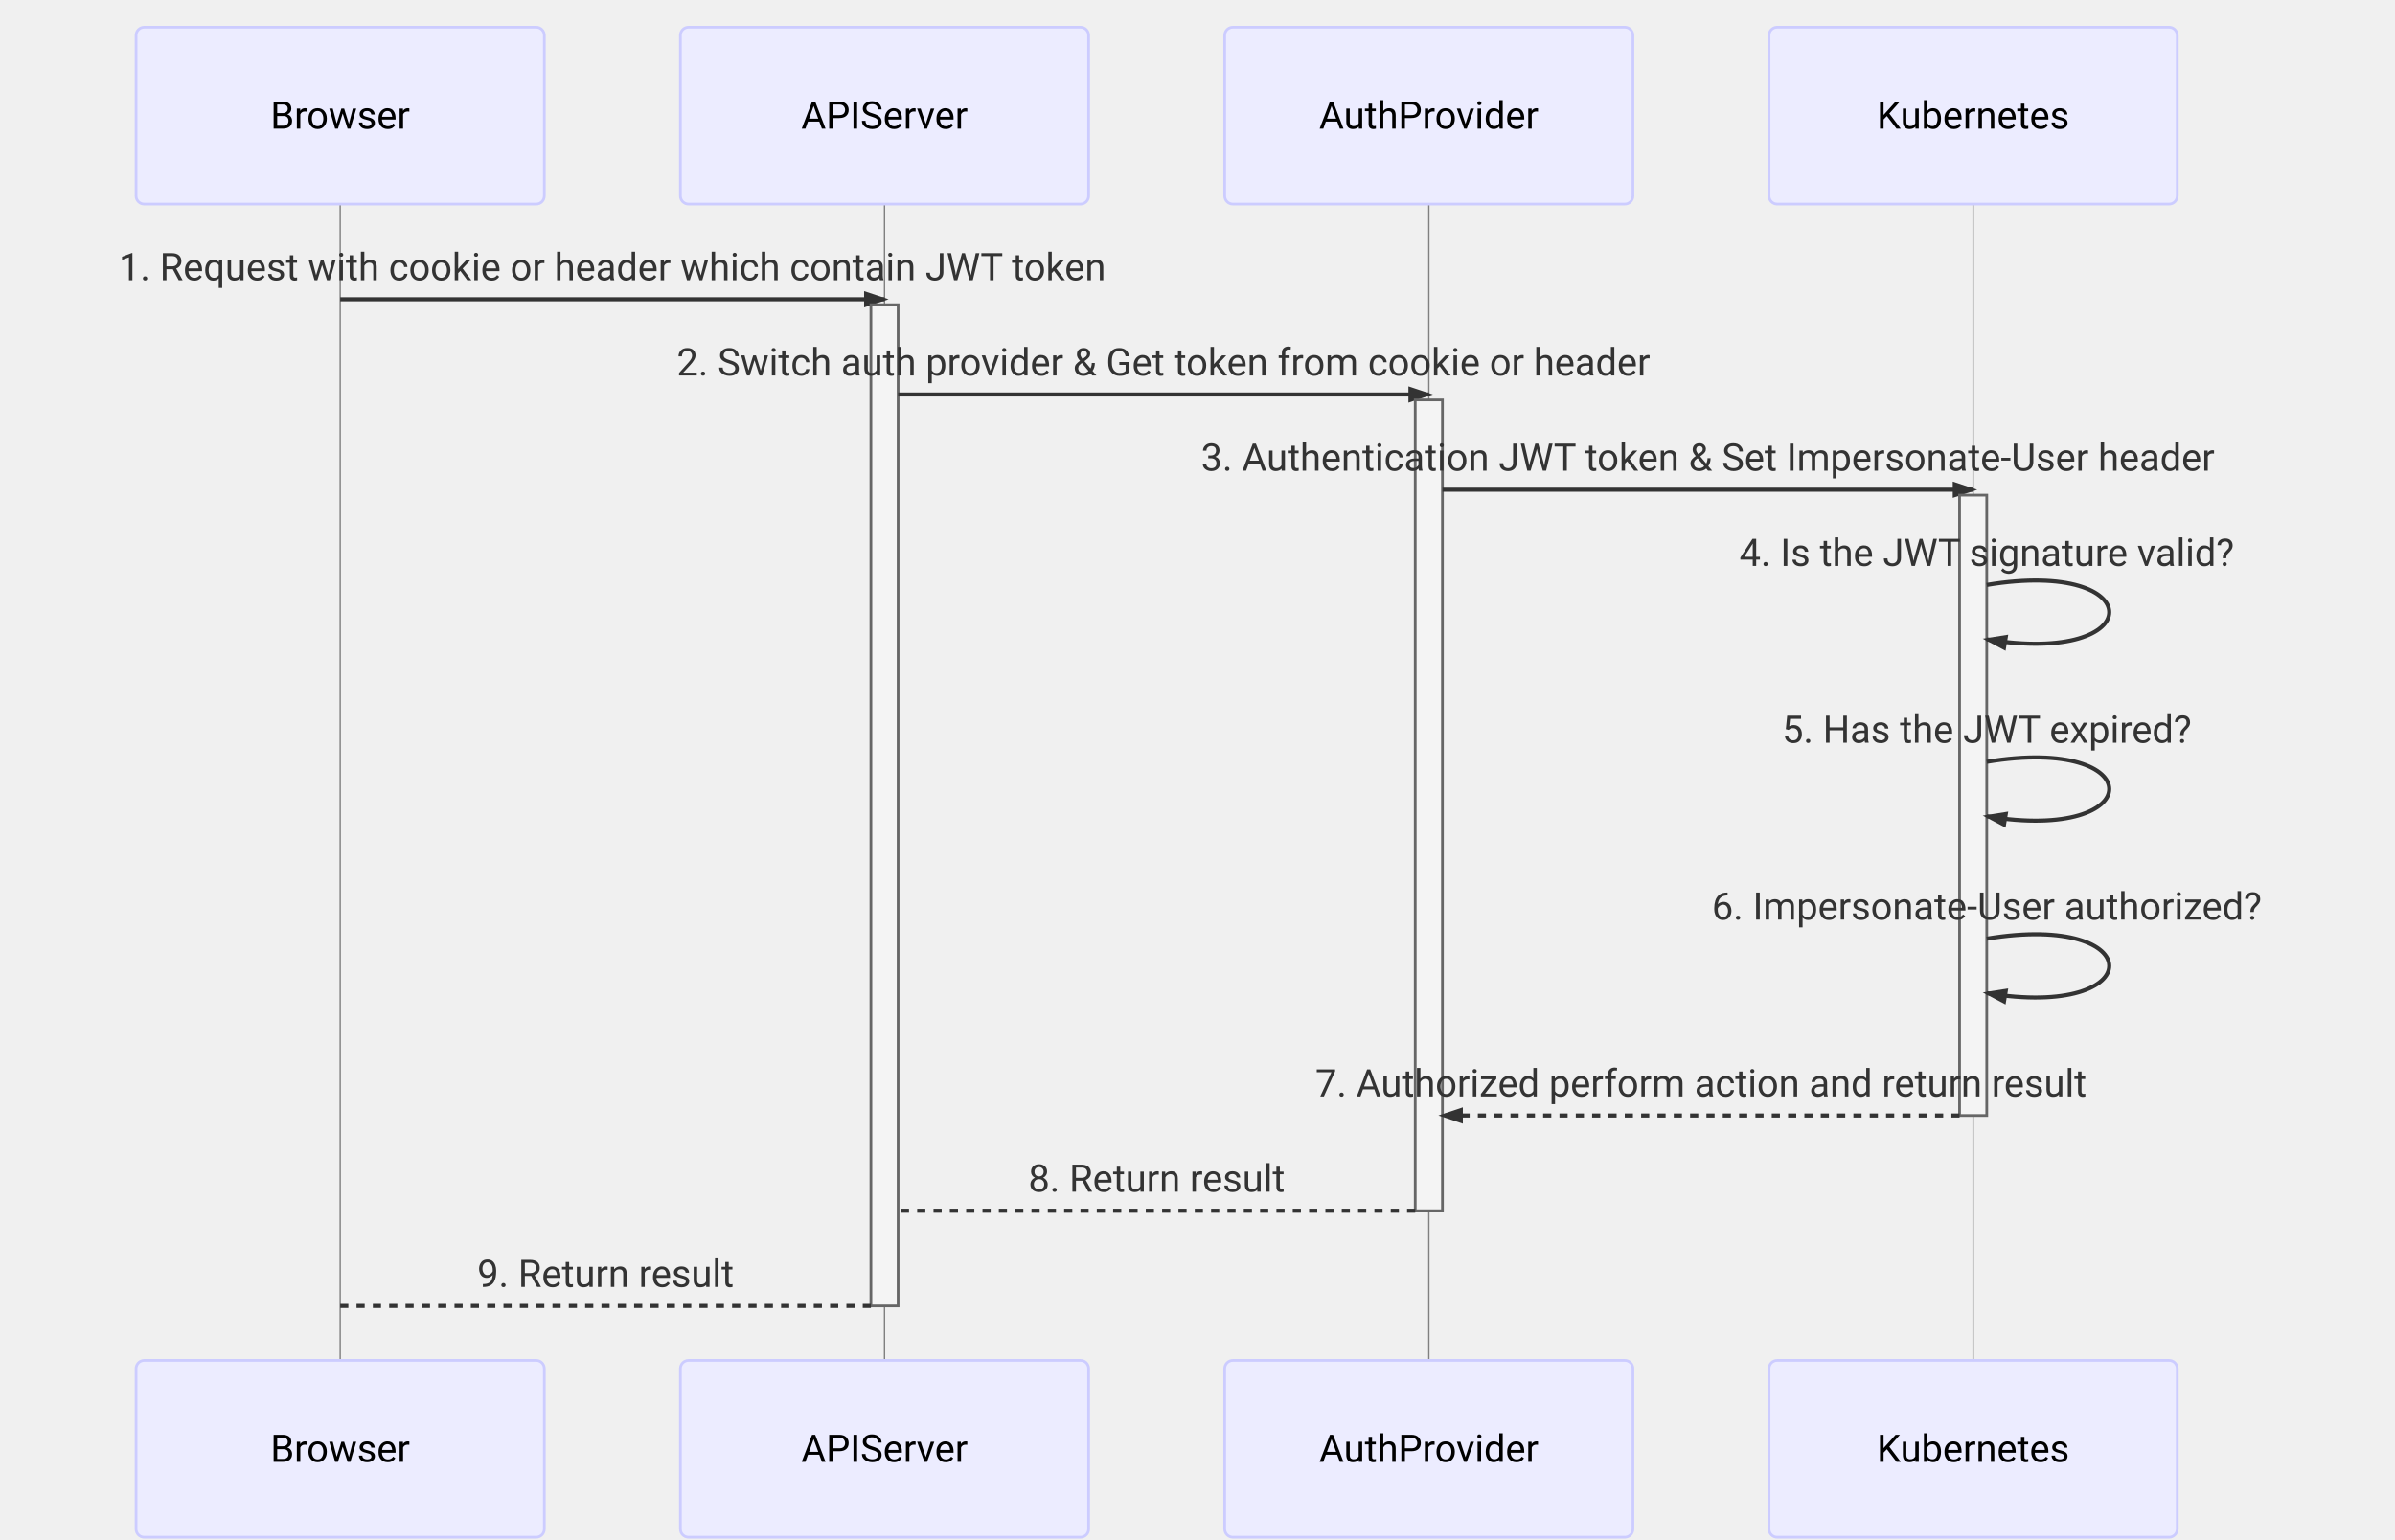
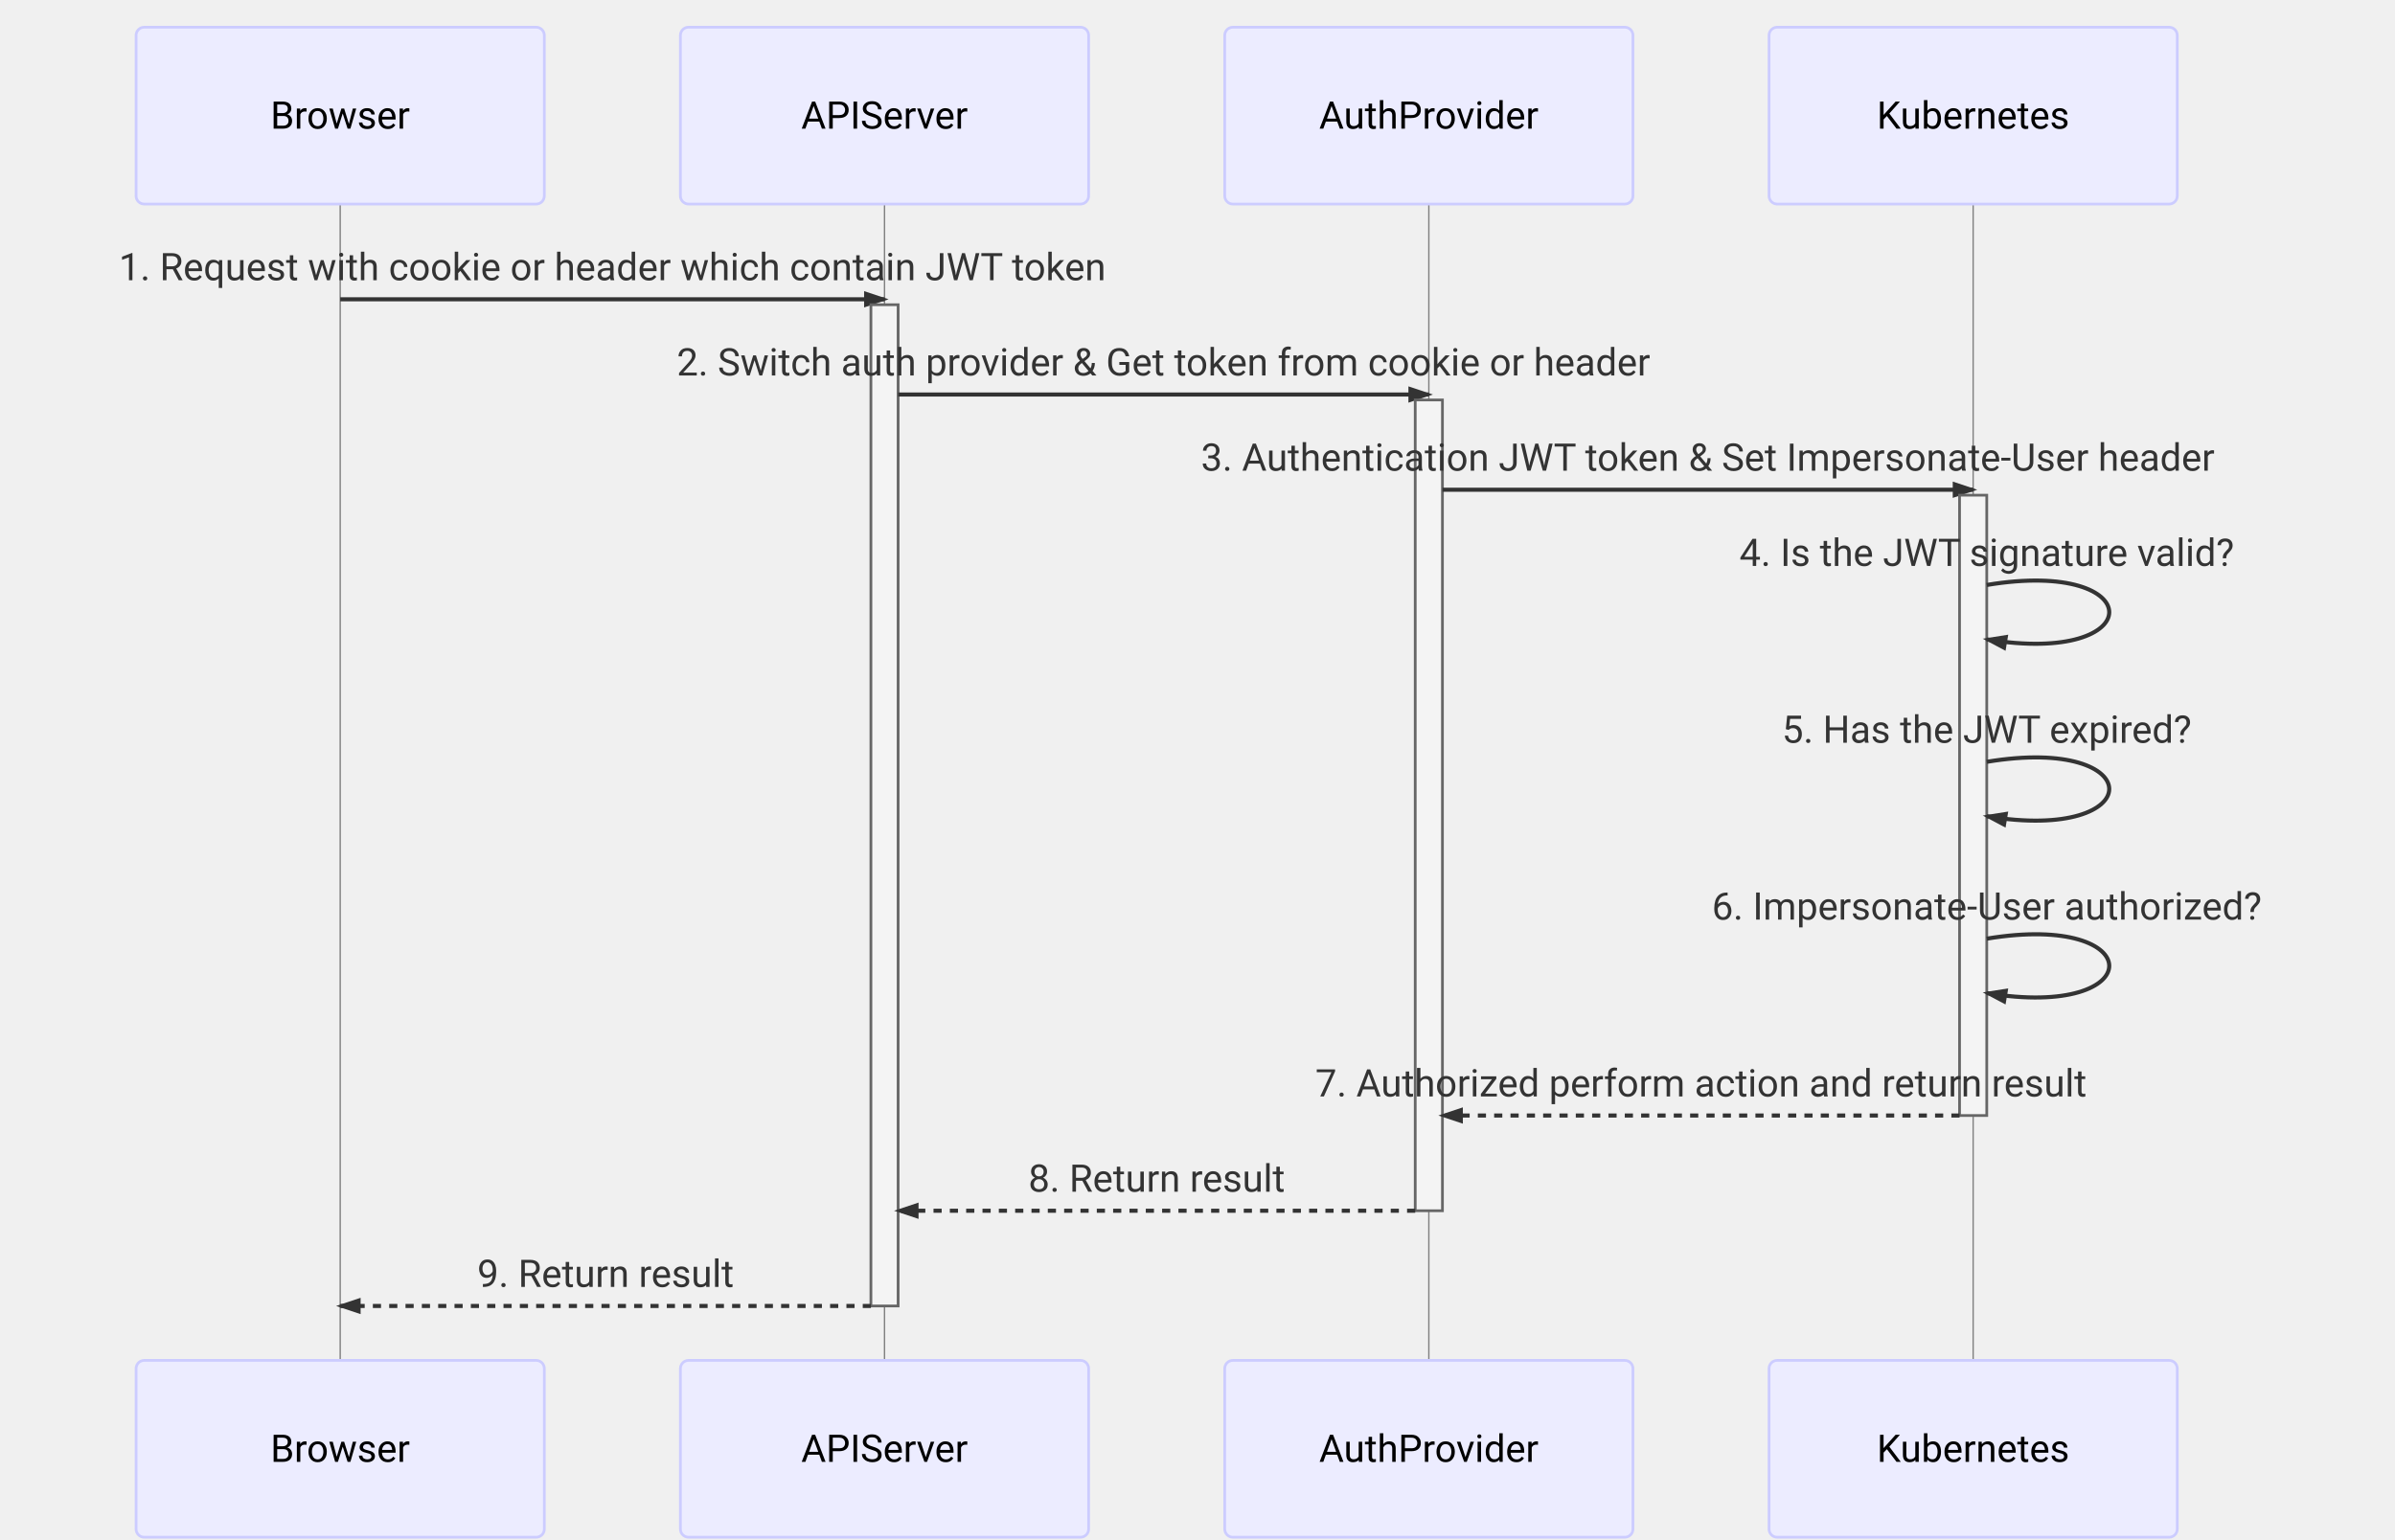
- <svg xmlns="http://www.w3.org/2000/svg" id="mermaid-1528360147681" width="100%" height="100%" style="max-width:880px;" viewBox="-50 -10 880 566">
+ <svg xmlns="http://www.w3.org/2000/svg" id="mermaid-1528362340081" width="100%" height="100%" style="max-width:880px;" viewBox="-50 -10 880 566">
  <style>


- #mermaid-1528360147681 .label {
+ #mermaid-1528362340081 .label {
  font-family: 'trebuchet ms', verdana, arial;
  color: #333; }

- #mermaid-1528360147681 .node rect,
- #mermaid-1528360147681 .node circle,
- #mermaid-1528360147681 .node ellipse,
- #mermaid-1528360147681 .node polygon {
+ #mermaid-1528362340081 .node rect,
+ #mermaid-1528362340081 .node circle,
+ #mermaid-1528362340081 .node ellipse,
+ #mermaid-1528362340081 .node polygon {
  fill: #ECECFF;
  stroke: #9370DB;
  stroke-width: 1px; }

- #mermaid-1528360147681 .node.clickable {
+ #mermaid-1528362340081 .node.clickable {
  cursor: pointer; }

- #mermaid-1528360147681 .arrowheadPath {
+ #mermaid-1528362340081 .arrowheadPath {
  fill: #333333; }

- #mermaid-1528360147681 .edgePath .path {
+ #mermaid-1528362340081 .edgePath .path {
  stroke: #333333;
  stroke-width: 1.5px; }

- #mermaid-1528360147681 .edgeLabel {
+ #mermaid-1528362340081 .edgeLabel {
  background-color: #e8e8e8; }

- #mermaid-1528360147681 .cluster rect {
+ #mermaid-1528362340081 .cluster rect {
  fill: #ffffde !important;
  stroke: #aaaa33 !important;
  stroke-width: 1px !important; }

- #mermaid-1528360147681 .cluster text {
-   fill: #333; }
- 
- #mermaid-1528360147681 div.mermaidTooltip {
+ #mermaid-1528362340081 .cluster text {
+   fill: #333; }
+ 
+ #mermaid-1528362340081 div.mermaidTooltip {
  position: absolute;
  text-align: center;
  max-width: 200px;
  padding: 2px;
  font-family: 'trebuchet ms', verdana, arial;
  font-size: 12px;
  background: #ffffde;
  border: 1px solid #aaaa33;
  border-radius: 2px;
  pointer-events: none;
  z-index: 100; }

- #mermaid-1528360147681 .actor {
+ #mermaid-1528362340081 .actor {
  stroke: #CCCCFF;
  fill: #ECECFF; }

- #mermaid-1528360147681 text.actor {
+ #mermaid-1528362340081 text.actor {
  fill: black;
  stroke: none; }

- #mermaid-1528360147681 .actor-line {
+ #mermaid-1528362340081 .actor-line {
  stroke: grey; }

- #mermaid-1528360147681 .messageLine0 {
+ #mermaid-1528362340081 .messageLine0 {
  stroke-width: 1.5;
  stroke-dasharray: '2 2';
  marker-end: 'url(#arrowhead)';
  stroke: #333; }

- #mermaid-1528360147681 .messageLine1 {
+ #mermaid-1528362340081 .messageLine1 {
  stroke-width: 1.5;
  stroke-dasharray: '2 2';
  stroke: #333; }

- #mermaid-1528360147681 #arrowhead {
-   fill: #333; }
- 
- #mermaid-1528360147681 #crosshead path {
+ #mermaid-1528362340081 #arrowhead {
+   fill: #333; }
+ 
+ #mermaid-1528362340081 #crosshead path {
  fill: #333 !important;
  stroke: #333 !important; }

- #mermaid-1528360147681 .messageText {
+ #mermaid-1528362340081 .messageText {
  fill: #333;
  stroke: none; }

- #mermaid-1528360147681 .labelBox {
+ #mermaid-1528362340081 .labelBox {
  stroke: #CCCCFF;
  fill: #ECECFF; }

- #mermaid-1528360147681 .labelText {
+ #mermaid-1528362340081 .labelText {
  fill: black;
  stroke: none; }

- #mermaid-1528360147681 .loopText {
+ #mermaid-1528362340081 .loopText {
  fill: black;
  stroke: none; }

- #mermaid-1528360147681 .loopLine {
+ #mermaid-1528362340081 .loopLine {
  stroke-width: 2;
  stroke-dasharray: '2 2';
  marker-end: 'url(#arrowhead)';
  stroke: #CCCCFF; }

- #mermaid-1528360147681 .note {
+ #mermaid-1528362340081 .note {
  stroke: #aaaa33;
  fill: #fff5ad; }

- #mermaid-1528360147681 .noteText {
+ #mermaid-1528362340081 .noteText {
  fill: black;
  stroke: none;
  font-family: 'trebuchet ms', verdana, arial;
  font-size: 14px; }


- #mermaid-1528360147681 .section {
+ #mermaid-1528362340081 .section {
  stroke: none;
  opacity: 0.2; }

- #mermaid-1528360147681 .section0 {
+ #mermaid-1528362340081 .section0 {
  fill: rgba(102, 102, 255, 0.49); }

- #mermaid-1528360147681 .section2 {
+ #mermaid-1528362340081 .section2 {
  fill: #fff400; }

- #mermaid-1528360147681 .section1,
- #mermaid-1528360147681 .section3 {
+ #mermaid-1528362340081 .section1,
+ #mermaid-1528362340081 .section3 {
  fill: white;
  opacity: 0.2; }

- #mermaid-1528360147681 .sectionTitle0 {
-   fill: #333; }
- 
- #mermaid-1528360147681 .sectionTitle1 {
-   fill: #333; }
- 
- #mermaid-1528360147681 .sectionTitle2 {
-   fill: #333; }
- 
- #mermaid-1528360147681 .sectionTitle3 {
-   fill: #333; }
- 
- #mermaid-1528360147681 .sectionTitle {
+ #mermaid-1528362340081 .sectionTitle0 {
+   fill: #333; }
+ 
+ #mermaid-1528362340081 .sectionTitle1 {
+   fill: #333; }
+ 
+ #mermaid-1528362340081 .sectionTitle2 {
+   fill: #333; }
+ 
+ #mermaid-1528362340081 .sectionTitle3 {
+   fill: #333; }
+ 
+ #mermaid-1528362340081 .sectionTitle {
  text-anchor: start;
  font-size: 11px;
  text-height: 14px; }


- #mermaid-1528360147681 .grid .tick {
+ #mermaid-1528362340081 .grid .tick {
  stroke: lightgrey;
  opacity: 0.3;
  shape-rendering: crispEdges; }

- #mermaid-1528360147681 .grid path {
+ #mermaid-1528362340081 .grid path {
  stroke-width: 0; }


- #mermaid-1528360147681 .today {
+ #mermaid-1528362340081 .today {
  fill: none;
  stroke: red;
  stroke-width: 2px; }



- #mermaid-1528360147681 .task {
+ #mermaid-1528362340081 .task {
  stroke-width: 2; }

- #mermaid-1528360147681 .taskText {
+ #mermaid-1528362340081 .taskText {
  text-anchor: middle;
  font-size: 11px; }

- #mermaid-1528360147681 .taskTextOutsideRight {
+ #mermaid-1528362340081 .taskTextOutsideRight {
  fill: black;
  text-anchor: start;
  font-size: 11px; }

- #mermaid-1528360147681 .taskTextOutsideLeft {
+ #mermaid-1528362340081 .taskTextOutsideLeft {
  fill: black;
  text-anchor: end;
  font-size: 11px; }


- #mermaid-1528360147681 .taskText0,
- #mermaid-1528360147681 .taskText1,
- #mermaid-1528360147681 .taskText2,
- #mermaid-1528360147681 .taskText3 {
+ #mermaid-1528362340081 .taskText0,
+ #mermaid-1528362340081 .taskText1,
+ #mermaid-1528362340081 .taskText2,
+ #mermaid-1528362340081 .taskText3 {
  fill: white; }

- #mermaid-1528360147681 .task0,
- #mermaid-1528360147681 .task1,
- #mermaid-1528360147681 .task2,
- #mermaid-1528360147681 .task3 {
+ #mermaid-1528362340081 .task0,
+ #mermaid-1528362340081 .task1,
+ #mermaid-1528362340081 .task2,
+ #mermaid-1528362340081 .task3 {
  fill: #8a90dd;
  stroke: #534fbc; }

- #mermaid-1528360147681 .taskTextOutside0,
- #mermaid-1528360147681 .taskTextOutside2 {
+ #mermaid-1528362340081 .taskTextOutside0,
+ #mermaid-1528362340081 .taskTextOutside2 {
  fill: black; }

- #mermaid-1528360147681 .taskTextOutside1,
- #mermaid-1528360147681 .taskTextOutside3 {
+ #mermaid-1528362340081 .taskTextOutside1,
+ #mermaid-1528362340081 .taskTextOutside3 {
  fill: black; }


- #mermaid-1528360147681 .active0,
- #mermaid-1528360147681 .active1,
- #mermaid-1528360147681 .active2,
- #mermaid-1528360147681 .active3 {
+ #mermaid-1528362340081 .active0,
+ #mermaid-1528362340081 .active1,
+ #mermaid-1528362340081 .active2,
+ #mermaid-1528362340081 .active3 {
  fill: #bfc7ff;
  stroke: #534fbc; }

- #mermaid-1528360147681 .activeText0,
- #mermaid-1528360147681 .activeText1,
- #mermaid-1528360147681 .activeText2,
- #mermaid-1528360147681 .activeText3 {
+ #mermaid-1528362340081 .activeText0,
+ #mermaid-1528362340081 .activeText1,
+ #mermaid-1528362340081 .activeText2,
+ #mermaid-1528362340081 .activeText3 {
  fill: black !important; }


- #mermaid-1528360147681 .done0,
- #mermaid-1528360147681 .done1,
- #mermaid-1528360147681 .done2,
- #mermaid-1528360147681 .done3 {
+ #mermaid-1528362340081 .done0,
+ #mermaid-1528362340081 .done1,
+ #mermaid-1528362340081 .done2,
+ #mermaid-1528362340081 .done3 {
  stroke: grey;
  fill: lightgrey;
  stroke-width: 2; }

- #mermaid-1528360147681 .doneText0,
- #mermaid-1528360147681 .doneText1,
- #mermaid-1528360147681 .doneText2,
- #mermaid-1528360147681 .doneText3 {
+ #mermaid-1528362340081 .doneText0,
+ #mermaid-1528362340081 .doneText1,
+ #mermaid-1528362340081 .doneText2,
+ #mermaid-1528362340081 .doneText3 {
  fill: black !important; }


- #mermaid-1528360147681 .crit0,
- #mermaid-1528360147681 .crit1,
- #mermaid-1528360147681 .crit2,
- #mermaid-1528360147681 .crit3 {
+ #mermaid-1528362340081 .crit0,
+ #mermaid-1528362340081 .crit1,
+ #mermaid-1528362340081 .crit2,
+ #mermaid-1528362340081 .crit3 {
  stroke: #ff8888;
  fill: red;
  stroke-width: 2; }

- #mermaid-1528360147681 .activeCrit0,
- #mermaid-1528360147681 .activeCrit1,
- #mermaid-1528360147681 .activeCrit2,
- #mermaid-1528360147681 .activeCrit3 {
+ #mermaid-1528362340081 .activeCrit0,
+ #mermaid-1528362340081 .activeCrit1,
+ #mermaid-1528362340081 .activeCrit2,
+ #mermaid-1528362340081 .activeCrit3 {
  stroke: #ff8888;
  fill: #bfc7ff;
  stroke-width: 2; }

- #mermaid-1528360147681 .doneCrit0,
- #mermaid-1528360147681 .doneCrit1,
- #mermaid-1528360147681 .doneCrit2,
- #mermaid-1528360147681 .doneCrit3 {
+ #mermaid-1528362340081 .doneCrit0,
+ #mermaid-1528362340081 .doneCrit1,
+ #mermaid-1528362340081 .doneCrit2,
+ #mermaid-1528362340081 .doneCrit3 {
  stroke: #ff8888;
  fill: lightgrey;
  stroke-width: 2;
  cursor: pointer;
  shape-rendering: crispEdges; }

- #mermaid-1528360147681 .doneCritText0,
- #mermaid-1528360147681 .doneCritText1,
- #mermaid-1528360147681 .doneCritText2,
- #mermaid-1528360147681 .doneCritText3 {
+ #mermaid-1528362340081 .doneCritText0,
+ #mermaid-1528362340081 .doneCritText1,
+ #mermaid-1528362340081 .doneCritText2,
+ #mermaid-1528362340081 .doneCritText3 {
  fill: black !important; }

- #mermaid-1528360147681 .activeCritText0,
- #mermaid-1528360147681 .activeCritText1,
- #mermaid-1528360147681 .activeCritText2,
- #mermaid-1528360147681 .activeCritText3 {
+ #mermaid-1528362340081 .activeCritText0,
+ #mermaid-1528362340081 .activeCritText1,
+ #mermaid-1528362340081 .activeCritText2,
+ #mermaid-1528362340081 .activeCritText3 {
  fill: black !important; }

- #mermaid-1528360147681 .titleText {
+ #mermaid-1528362340081 .titleText {
  text-anchor: middle;
  font-size: 18px;
  fill: black; }

- #mermaid-1528360147681 g.classGroup text {
+ #mermaid-1528362340081 g.classGroup text {
  fill: #9370DB;
  stroke: none;
  font-family: 'trebuchet ms', verdana, arial;
  font-size: 10px; }

- #mermaid-1528360147681 g.classGroup rect {
+ #mermaid-1528362340081 g.classGroup rect {
  fill: #ECECFF;
  stroke: #9370DB; }

- #mermaid-1528360147681 g.classGroup line {
-   stroke: #9370DB;
-   stroke-width: 1; }
- 
- #mermaid-1528360147681 .classLabel .box {
+ #mermaid-1528362340081 g.classGroup line {
+   stroke: #9370DB;
+   stroke-width: 1; }
+ 
+ #mermaid-1528362340081 .classLabel .box {
  stroke: none;
  stroke-width: 0;
  fill: #ECECFF;
  opacity: 0.5; }

- #mermaid-1528360147681 .classLabel .label {
+ #mermaid-1528362340081 .classLabel .label {
  fill: #9370DB;
  font-size: 10px; }

- #mermaid-1528360147681 .relation {
+ #mermaid-1528362340081 .relation {
  stroke: #9370DB;
  stroke-width: 1;
  fill: none; }

- #mermaid-1528360147681 #compositionStart {
-   fill: #9370DB;
-   stroke: #9370DB;
-   stroke-width: 1; }
- 
- #mermaid-1528360147681 #compositionEnd {
-   fill: #9370DB;
-   stroke: #9370DB;
-   stroke-width: 1; }
- 
- #mermaid-1528360147681 #aggregationStart {
+ #mermaid-1528362340081 #compositionStart {
+   fill: #9370DB;
+   stroke: #9370DB;
+   stroke-width: 1; }
+ 
+ #mermaid-1528362340081 #compositionEnd {
+   fill: #9370DB;
+   stroke: #9370DB;
+   stroke-width: 1; }
+ 
+ #mermaid-1528362340081 #aggregationStart {
  fill: #ECECFF;
  stroke: #9370DB;
  stroke-width: 1; }

- #mermaid-1528360147681 #aggregationEnd {
+ #mermaid-1528362340081 #aggregationEnd {
  fill: #ECECFF;
  stroke: #9370DB;
  stroke-width: 1; }

- #mermaid-1528360147681 #dependencyStart {
-   fill: #9370DB;
-   stroke: #9370DB;
-   stroke-width: 1; }
- 
- #mermaid-1528360147681 #dependencyEnd {
-   fill: #9370DB;
-   stroke: #9370DB;
-   stroke-width: 1; }
- 
- #mermaid-1528360147681 #extensionStart {
-   fill: #9370DB;
-   stroke: #9370DB;
-   stroke-width: 1; }
- 
- #mermaid-1528360147681 #extensionEnd {
-   fill: #9370DB;
-   stroke: #9370DB;
-   stroke-width: 1; }
- 
- #mermaid-1528360147681 .commit-id,
- #mermaid-1528360147681 .commit-msg,
- #mermaid-1528360147681 .branch-label {
+ #mermaid-1528362340081 #dependencyStart {
+   fill: #9370DB;
+   stroke: #9370DB;
+   stroke-width: 1; }
+ 
+ #mermaid-1528362340081 #dependencyEnd {
+   fill: #9370DB;
+   stroke: #9370DB;
+   stroke-width: 1; }
+ 
+ #mermaid-1528362340081 #extensionStart {
+   fill: #9370DB;
+   stroke: #9370DB;
+   stroke-width: 1; }
+ 
+ #mermaid-1528362340081 #extensionEnd {
+   fill: #9370DB;
+   stroke: #9370DB;
+   stroke-width: 1; }
+ 
+ #mermaid-1528362340081 .commit-id,
+ #mermaid-1528362340081 .commit-msg,
+ #mermaid-1528362340081 .branch-label {
  fill: lightgrey;
  color: lightgrey; }
</style>
-   <style>#mermaid-1528360147681 {
+   <style>#mermaid-1528362340081 {
    color: rgba(0, 0, 0, 0.65);
    font: normal normal 400 normal 14px / 21px "Monospaced Number", "Chinese Quote", -apple-system, system-ui, "Segoe UI", Roboto, "PingFang SC", "Hiragino Sans GB", "Microsoft YaHei", "Helvetica Neue", Helvetica, Arial, sans-serif;
  }</style>
  <g />
  <g>
-     <line id="actor5736" x1="75" y1="5" x2="75" y2="555" class="actor-line" stroke-width="0.5px" stroke="#999" />
+     <line id="actor5748" x1="75" y1="5" x2="75" y2="555" class="actor-line" stroke-width="0.5px" stroke="#999" />
    <rect x="0" y="0" fill="#eaeaea" stroke="#666" width="150" height="65" rx="3" ry="3" class="actor" />
    <text x="75" y="32.5" dominant-baseline="central" alignment-baseline="central" class="actor" style="text-anchor: middle;">
      <tspan x="75" dy="0">Browser</tspan>
    </text>
  </g>
  <g>
-     <line id="actor5737" x1="275" y1="5" x2="275" y2="555" class="actor-line" stroke-width="0.5px" stroke="#999" />
+     <line id="actor5749" x1="275" y1="5" x2="275" y2="555" class="actor-line" stroke-width="0.5px" stroke="#999" />
    <rect x="200" y="0" fill="#eaeaea" stroke="#666" width="150" height="65" rx="3" ry="3" class="actor" />
    <text x="275" y="32.5" dominant-baseline="central" alignment-baseline="central" class="actor" style="text-anchor: middle;">
      <tspan x="275" dy="0">APIServer</tspan>
    </text>
  </g>
  <g>
-     <line id="actor5738" x1="475" y1="5" x2="475" y2="555" class="actor-line" stroke-width="0.5px" stroke="#999" />
+     <line id="actor5750" x1="475" y1="5" x2="475" y2="555" class="actor-line" stroke-width="0.5px" stroke="#999" />
    <rect x="400" y="0" fill="#eaeaea" stroke="#666" width="150" height="65" rx="3" ry="3" class="actor" />
    <text x="475" y="32.5" dominant-baseline="central" alignment-baseline="central" class="actor" style="text-anchor: middle;">
      <tspan x="475" dy="0">AuthProvider</tspan>
    </text>
  </g>
  <g>
-     <line id="actor5739" x1="675" y1="5" x2="675" y2="555" class="actor-line" stroke-width="0.5px" stroke="#999" />
+     <line id="actor5751" x1="675" y1="5" x2="675" y2="555" class="actor-line" stroke-width="0.5px" stroke="#999" />
    <rect x="600" y="0" fill="#eaeaea" stroke="#666" width="150" height="65" rx="3" ry="3" class="actor" />
    <text x="675" y="32.5" dominant-baseline="central" alignment-baseline="central" class="actor" style="text-anchor: middle;">
      <tspan x="675" dy="0">Kubernetes</tspan>
    </text>
  </g>
  <defs>
    <marker id="arrowhead" refX="5" refY="2" markerWidth="6" markerHeight="4" orient="auto">
      <path d="M 0,0 V 4 L6,2 Z" />
    </marker>
  </defs>
  <defs>
    <marker id="crosshead" markerWidth="15" markerHeight="8" orient="auto" refX="16" refY="4">
      <path fill="black" stroke="#000000" stroke-width="1px" d="M 9,2 V 6 L16,4 Z" style="stroke-dasharray: 0, 0;" />
      <path fill="none" stroke="#000000" stroke-width="1px" d="M 0,1 L 6,7 M 6,1 L 0,7" style="stroke-dasharray: 0, 0;" />
    </marker>
  </defs>
  <g>
    <text x="175" y="93" class="messageText" style="text-anchor: middle;">1. Request with cookie or header which contain JWT token</text>
    <line x1="75" y1="100" x2="275" y2="100" class="messageLine0" stroke-width="2" stroke="black" marker-end="url(#arrowhead)" style="fill: none;" />
  </g>
  <g>
    <rect x="270" y="102" fill="#f4f4f4" stroke="#666" width="10" height="368" rx="0" ry="0" />
  </g>
  <g>
    <text x="377.5" y="128" class="messageText" style="text-anchor: middle;">2. Switch auth provider &amp; Get token from cookie or header</text>
    <line x1="280" y1="135" x2="475" y2="135" class="messageLine0" stroke-width="2" stroke="black" marker-end="url(#arrowhead)" style="fill: none;" />
  </g>
  <g>
    <rect x="470" y="137" fill="#f4f4f4" stroke="#666" width="10" height="298" rx="0" ry="0" />
  </g>
  <g>
    <text x="577.5" y="163" class="messageText" style="text-anchor: middle;">3. Authentication JWT token &amp; Set Impersonate-User header</text>
    <line x1="480" y1="170" x2="675" y2="170" class="messageLine0" stroke-width="2" stroke="black" marker-end="url(#arrowhead)" style="fill: none;" />
  </g>
  <g>
    <rect x="670" y="172" fill="#f4f4f4" stroke="#666" width="10" height="228" rx="0" ry="0" />
  </g>
  <g>
    <text x="680" y="198" class="messageText" style="text-anchor: middle;">4. Is the JWT signature valid?</text>
    <path d="M 680,205 C 740,195 740,235 680,225" class="messageLine0" stroke-width="2" stroke="black" marker-end="url(#arrowhead)" style="fill: none;" />
  </g>
  <g>
    <text x="680" y="263" class="messageText" style="text-anchor: middle;">5. Has the JWT expired?</text>
    <path d="M 680,270 C 740,260 740,300 680,290" class="messageLine0" stroke-width="2" stroke="black" marker-end="url(#arrowhead)" style="fill: none;" />
  </g>
  <g>
    <text x="680" y="328" class="messageText" style="text-anchor: middle;">6. Impersonate-User authorized?</text>
    <path d="M 680,335 C 740,325 740,365 680,355" class="messageLine0" stroke-width="2" stroke="black" marker-end="url(#arrowhead)" style="fill: none;" />
  </g>
  <g>
    <text x="575" y="393" class="messageText" style="text-anchor: middle;">7. Authorized perform action and return result</text>
    <line x1="670" y1="400" x2="480" y2="400" class="messageLine1" stroke-width="2" stroke="black" marker-end="url(#arrowhead)" style="stroke-dasharray: 3, 3; fill: none;" />
  </g>
  <g>
    <text x="375" y="428" class="messageText" style="text-anchor: middle;">8. Return result</text>
-     <line x1="470" y1="435" x2="280" y2="435" class="messageLine1" stroke-width="2" stroke="black" style="stroke-dasharray: 3, 3; fill: none;" />
+     <line x1="470" y1="435" x2="280" y2="435" class="messageLine1" stroke-width="2" stroke="black" marker-end="url(#arrowhead)" style="stroke-dasharray: 3, 3; fill: none;" />
  </g>
  <g>
    <text x="172.5" y="463" class="messageText" style="text-anchor: middle;">9. Return result</text>
-     <line x1="270" y1="470" x2="75" y2="470" class="messageLine1" stroke-width="2" stroke="black" style="stroke-dasharray: 3, 3; fill: none;" />
+     <line x1="270" y1="470" x2="75" y2="470" class="messageLine1" stroke-width="2" stroke="black" marker-end="url(#arrowhead)" style="stroke-dasharray: 3, 3; fill: none;" />
  </g>
  <g>
    <rect x="0" y="490" fill="#eaeaea" stroke="#666" width="150" height="65" rx="3" ry="3" class="actor" />
    <text x="75" y="522.5" dominant-baseline="central" alignment-baseline="central" class="actor" style="text-anchor: middle;">
      <tspan x="75" dy="0">Browser</tspan>
    </text>
  </g>
  <g>
    <rect x="200" y="490" fill="#eaeaea" stroke="#666" width="150" height="65" rx="3" ry="3" class="actor" />
    <text x="275" y="522.5" dominant-baseline="central" alignment-baseline="central" class="actor" style="text-anchor: middle;">
      <tspan x="275" dy="0">APIServer</tspan>
    </text>
  </g>
  <g>
    <rect x="400" y="490" fill="#eaeaea" stroke="#666" width="150" height="65" rx="3" ry="3" class="actor" />
    <text x="475" y="522.5" dominant-baseline="central" alignment-baseline="central" class="actor" style="text-anchor: middle;">
      <tspan x="475" dy="0">AuthProvider</tspan>
    </text>
  </g>
  <g>
    <rect x="600" y="490" fill="#eaeaea" stroke="#666" width="150" height="65" rx="3" ry="3" class="actor" />
    <text x="675" y="522.5" dominant-baseline="central" alignment-baseline="central" class="actor" style="text-anchor: middle;">
      <tspan x="675" dy="0">Kubernetes</tspan>
    </text>
  </g>
</svg>
